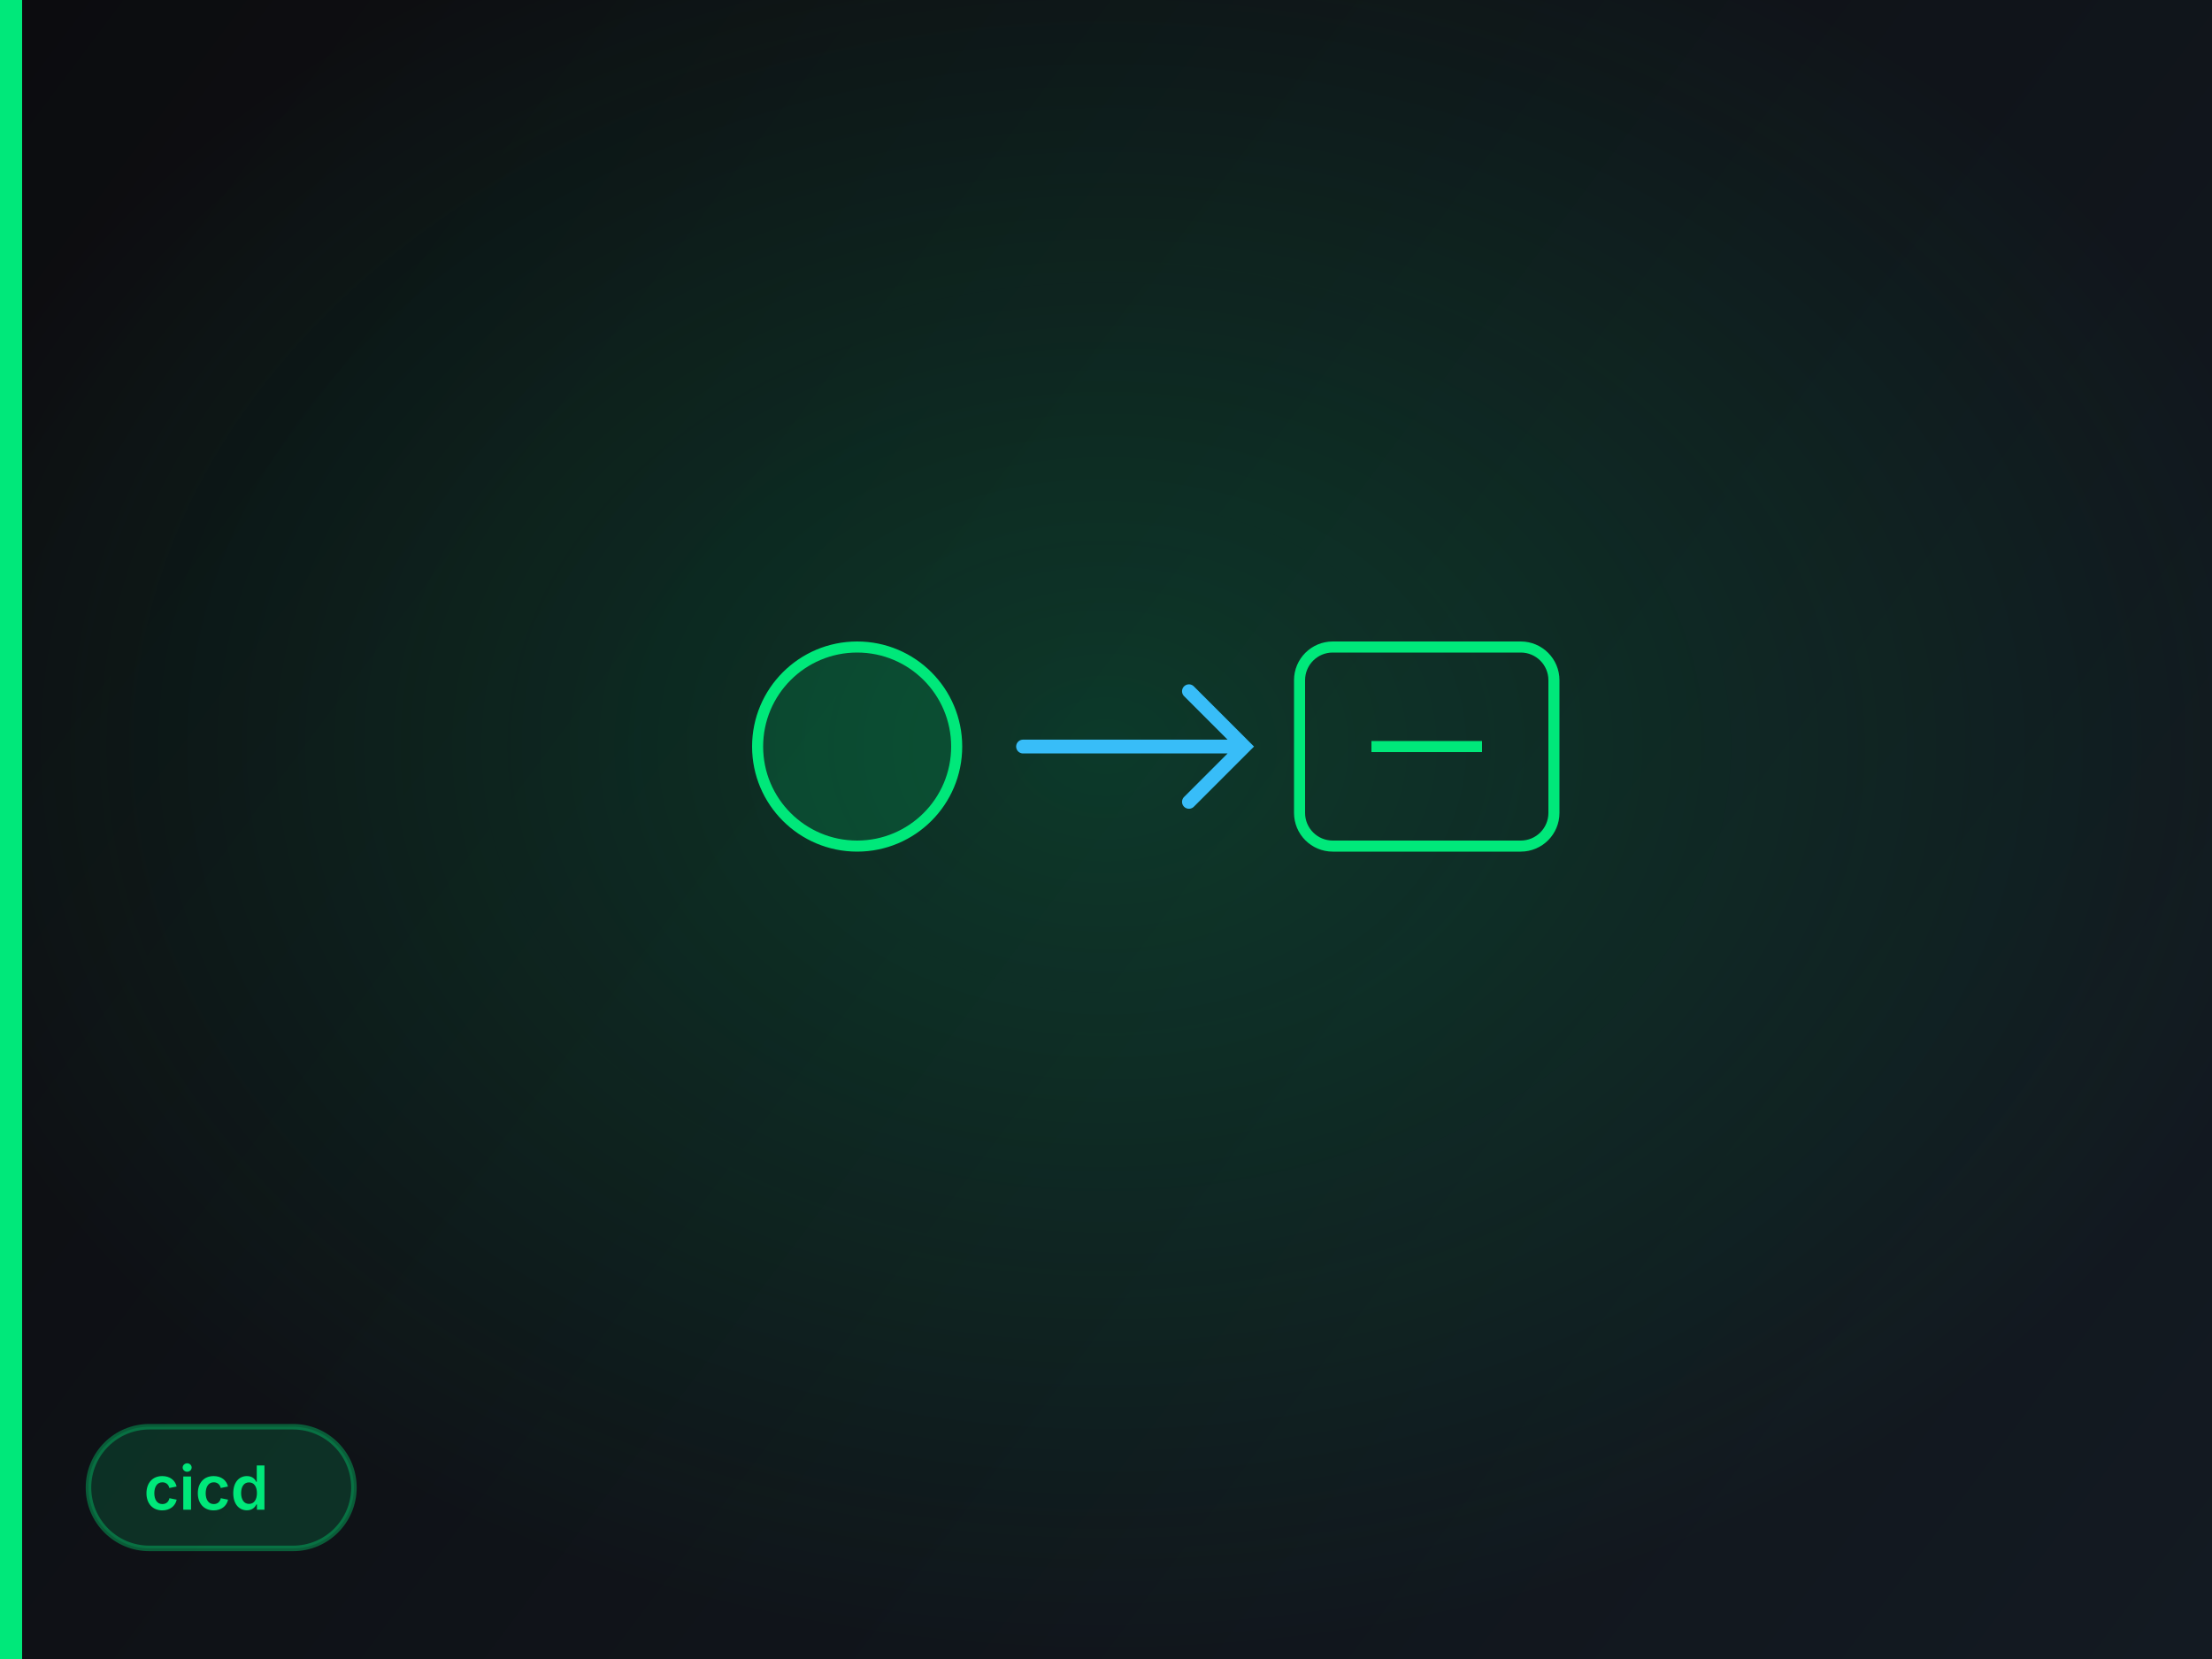
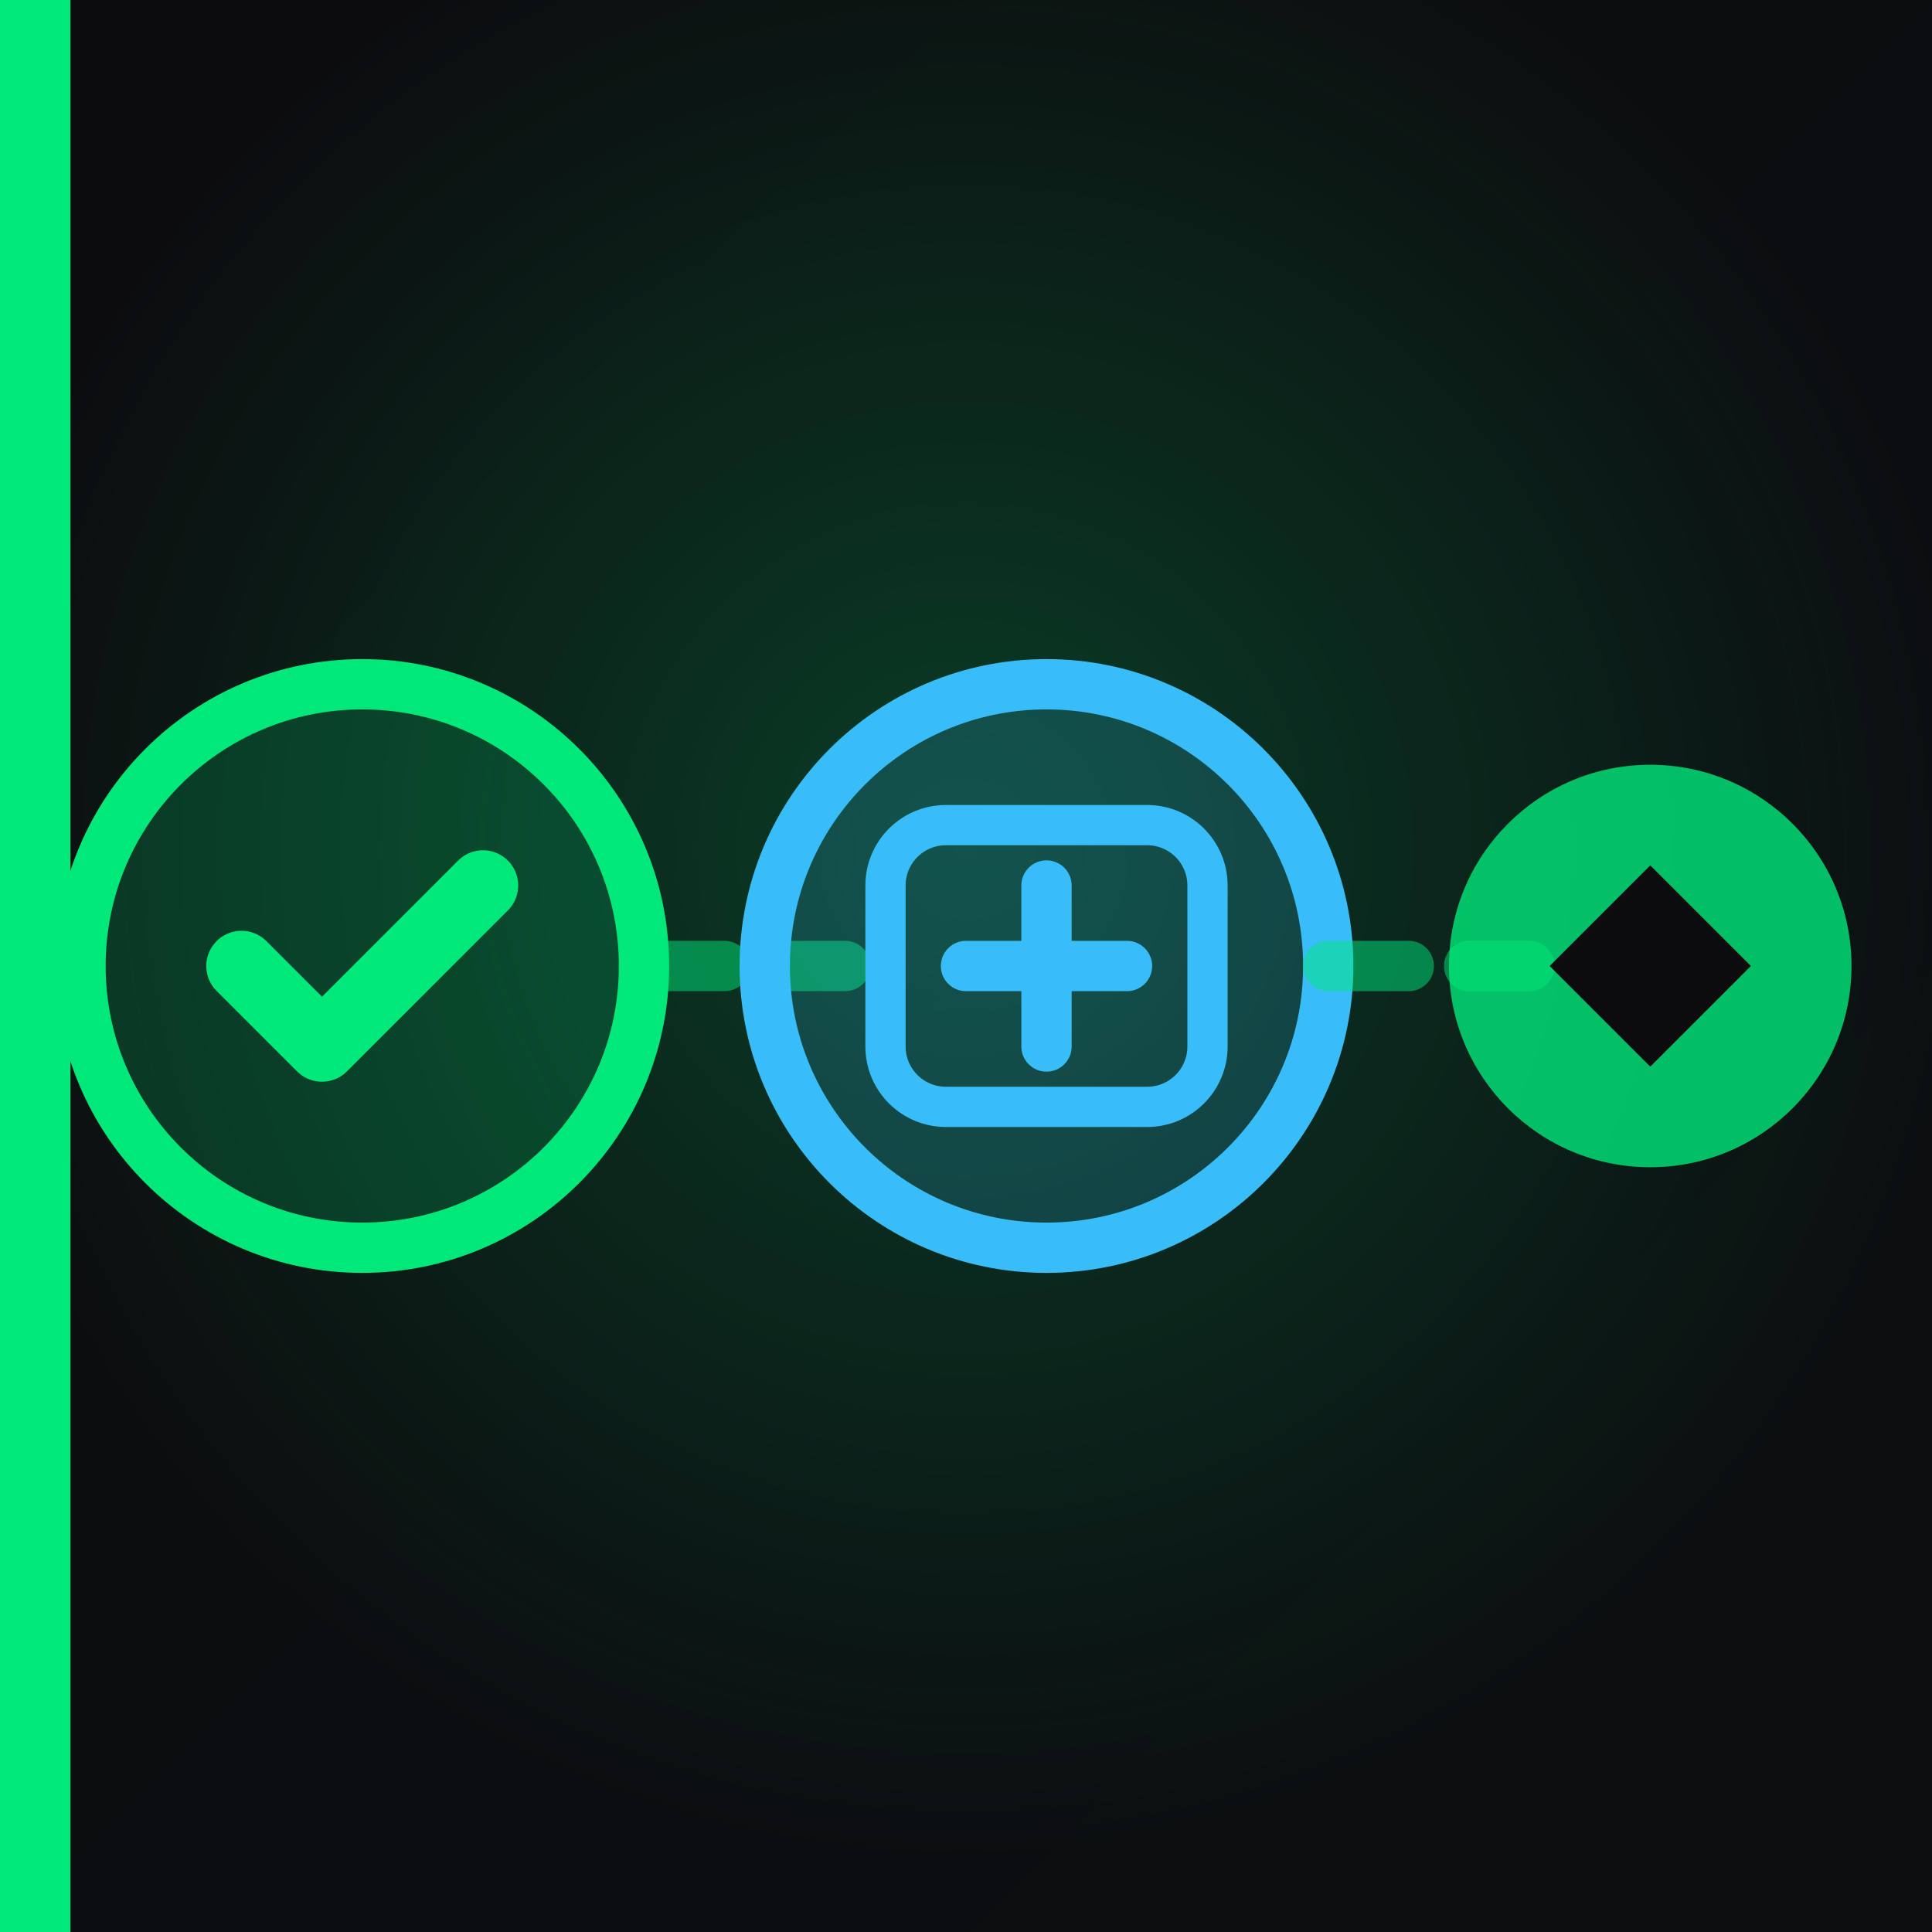
- <svg xmlns="http://www.w3.org/2000/svg" viewBox="0 0 400 300" fill="none" role="img" aria-label="CI/CD Pipeline for AI Python Scripts">
+ <svg xmlns="http://www.w3.org/2000/svg" viewBox="0 0 96 96" fill="none" role="img" aria-label="CI/CD Pipeline for AI Python Scripts">
  <defs>
-     <linearGradient id="bg" x1="0" y1="0" x2="400" y2="300" gradientUnits="userSpaceOnUse">
+     <linearGradient id="bg" x1="0" y1="0" x2="96" y2="96" gradientUnits="userSpaceOnUse">
      <stop stop-color="#0c0c0f" />
-       <stop offset="1" stop-color="#131a22" />
+       <stop offset="1" stop-color="#0c0e10" />
    </linearGradient>
-     <radialGradient id="glow" cx="50%" cy="45%" r="55%">
-       <stop stop-color="#00e87a" stop-opacity="0.18" />
+     <radialGradient id="glow" cx="50%" cy="44%" r="52%">
+       <stop stop-color="#00e87a" stop-opacity="0.22" />
      <stop offset="1" stop-color="#00e87a" stop-opacity="0" />
    </radialGradient>
  </defs>
-   <rect width="400" height="300" fill="url(#bg)" />
-   <rect width="400" height="300" fill="url(#glow)" />
-   <rect x="0" y="0" width="4" height="300" fill="#00e87a" />
-   <circle cx="155" cy="135" r="18" stroke="#00e87a" stroke-width="2" fill="#00e87a" fill-opacity="0.15" />
-   <path d="M185 135 H225 M215 125 L225 135 L215 145" stroke="#38bdf8" stroke-width="2.5" fill="none" stroke-linecap="round" />
-   <rect x="235" y="117" width="46" height="36" rx="6" stroke="#00e87a" stroke-width="2" fill="none" />
-   <path d="M248 135 H268" stroke="#00e87a" stroke-width="2" />
-   <rect x="16" y="258" width="48" height="22" rx="11" fill="#00e87a" fill-opacity="0.15" stroke="#00e87a" stroke-opacity="0.35" />
-   <text x="26" y="273" fill="#00e87a" font-family="Inter, system-ui, sans-serif" font-size="11" font-weight="600">cicd</text>
+   <rect width="96" height="96" fill="url(#bg)" />
+   <rect width="96" height="96" fill="url(#glow)" />
+   <rect x="0" y="0" width="3.5" height="96" fill="#00e87a" />
+   <circle cx="18" cy="48" r="14" fill="#00e87a" fill-opacity="0.18" stroke="#00e87a" stroke-width="2.5" />
+   <path d="M12 48 L16 52 L24 44" stroke="#00e87a" stroke-width="3.5" stroke-linecap="round" stroke-linejoin="round" fill="none" />
+   <line x1="32" y1="48" x2="42" y2="48" stroke="#00e87a" stroke-opacity="0.5" stroke-width="2.5" stroke-dasharray="4,3" stroke-linecap="round" />
+   <circle cx="52" cy="48" r="14" fill="#38bdf8" fill-opacity="0.18" stroke="#38bdf8" stroke-width="2.5" />
+   <rect x="44" y="41" width="16" height="14" rx="3" stroke="#38bdf8" stroke-width="2" fill="none" />
+   <path d="M48 48 H56 M52 44 V52" stroke="#38bdf8" stroke-width="2.5" stroke-linecap="round" />
+   <line x1="66" y1="48" x2="76" y2="48" stroke="#00e87a" stroke-opacity="0.5" stroke-width="2.5" stroke-dasharray="4,3" stroke-linecap="round" />
+   <circle cx="82" cy="48" r="10" fill="#00e87a" fill-opacity="0.8" />
+   <path d="M77 48 L82 43 L87 48 L82 53 Z" fill="#0c0c0f" />
</svg>
